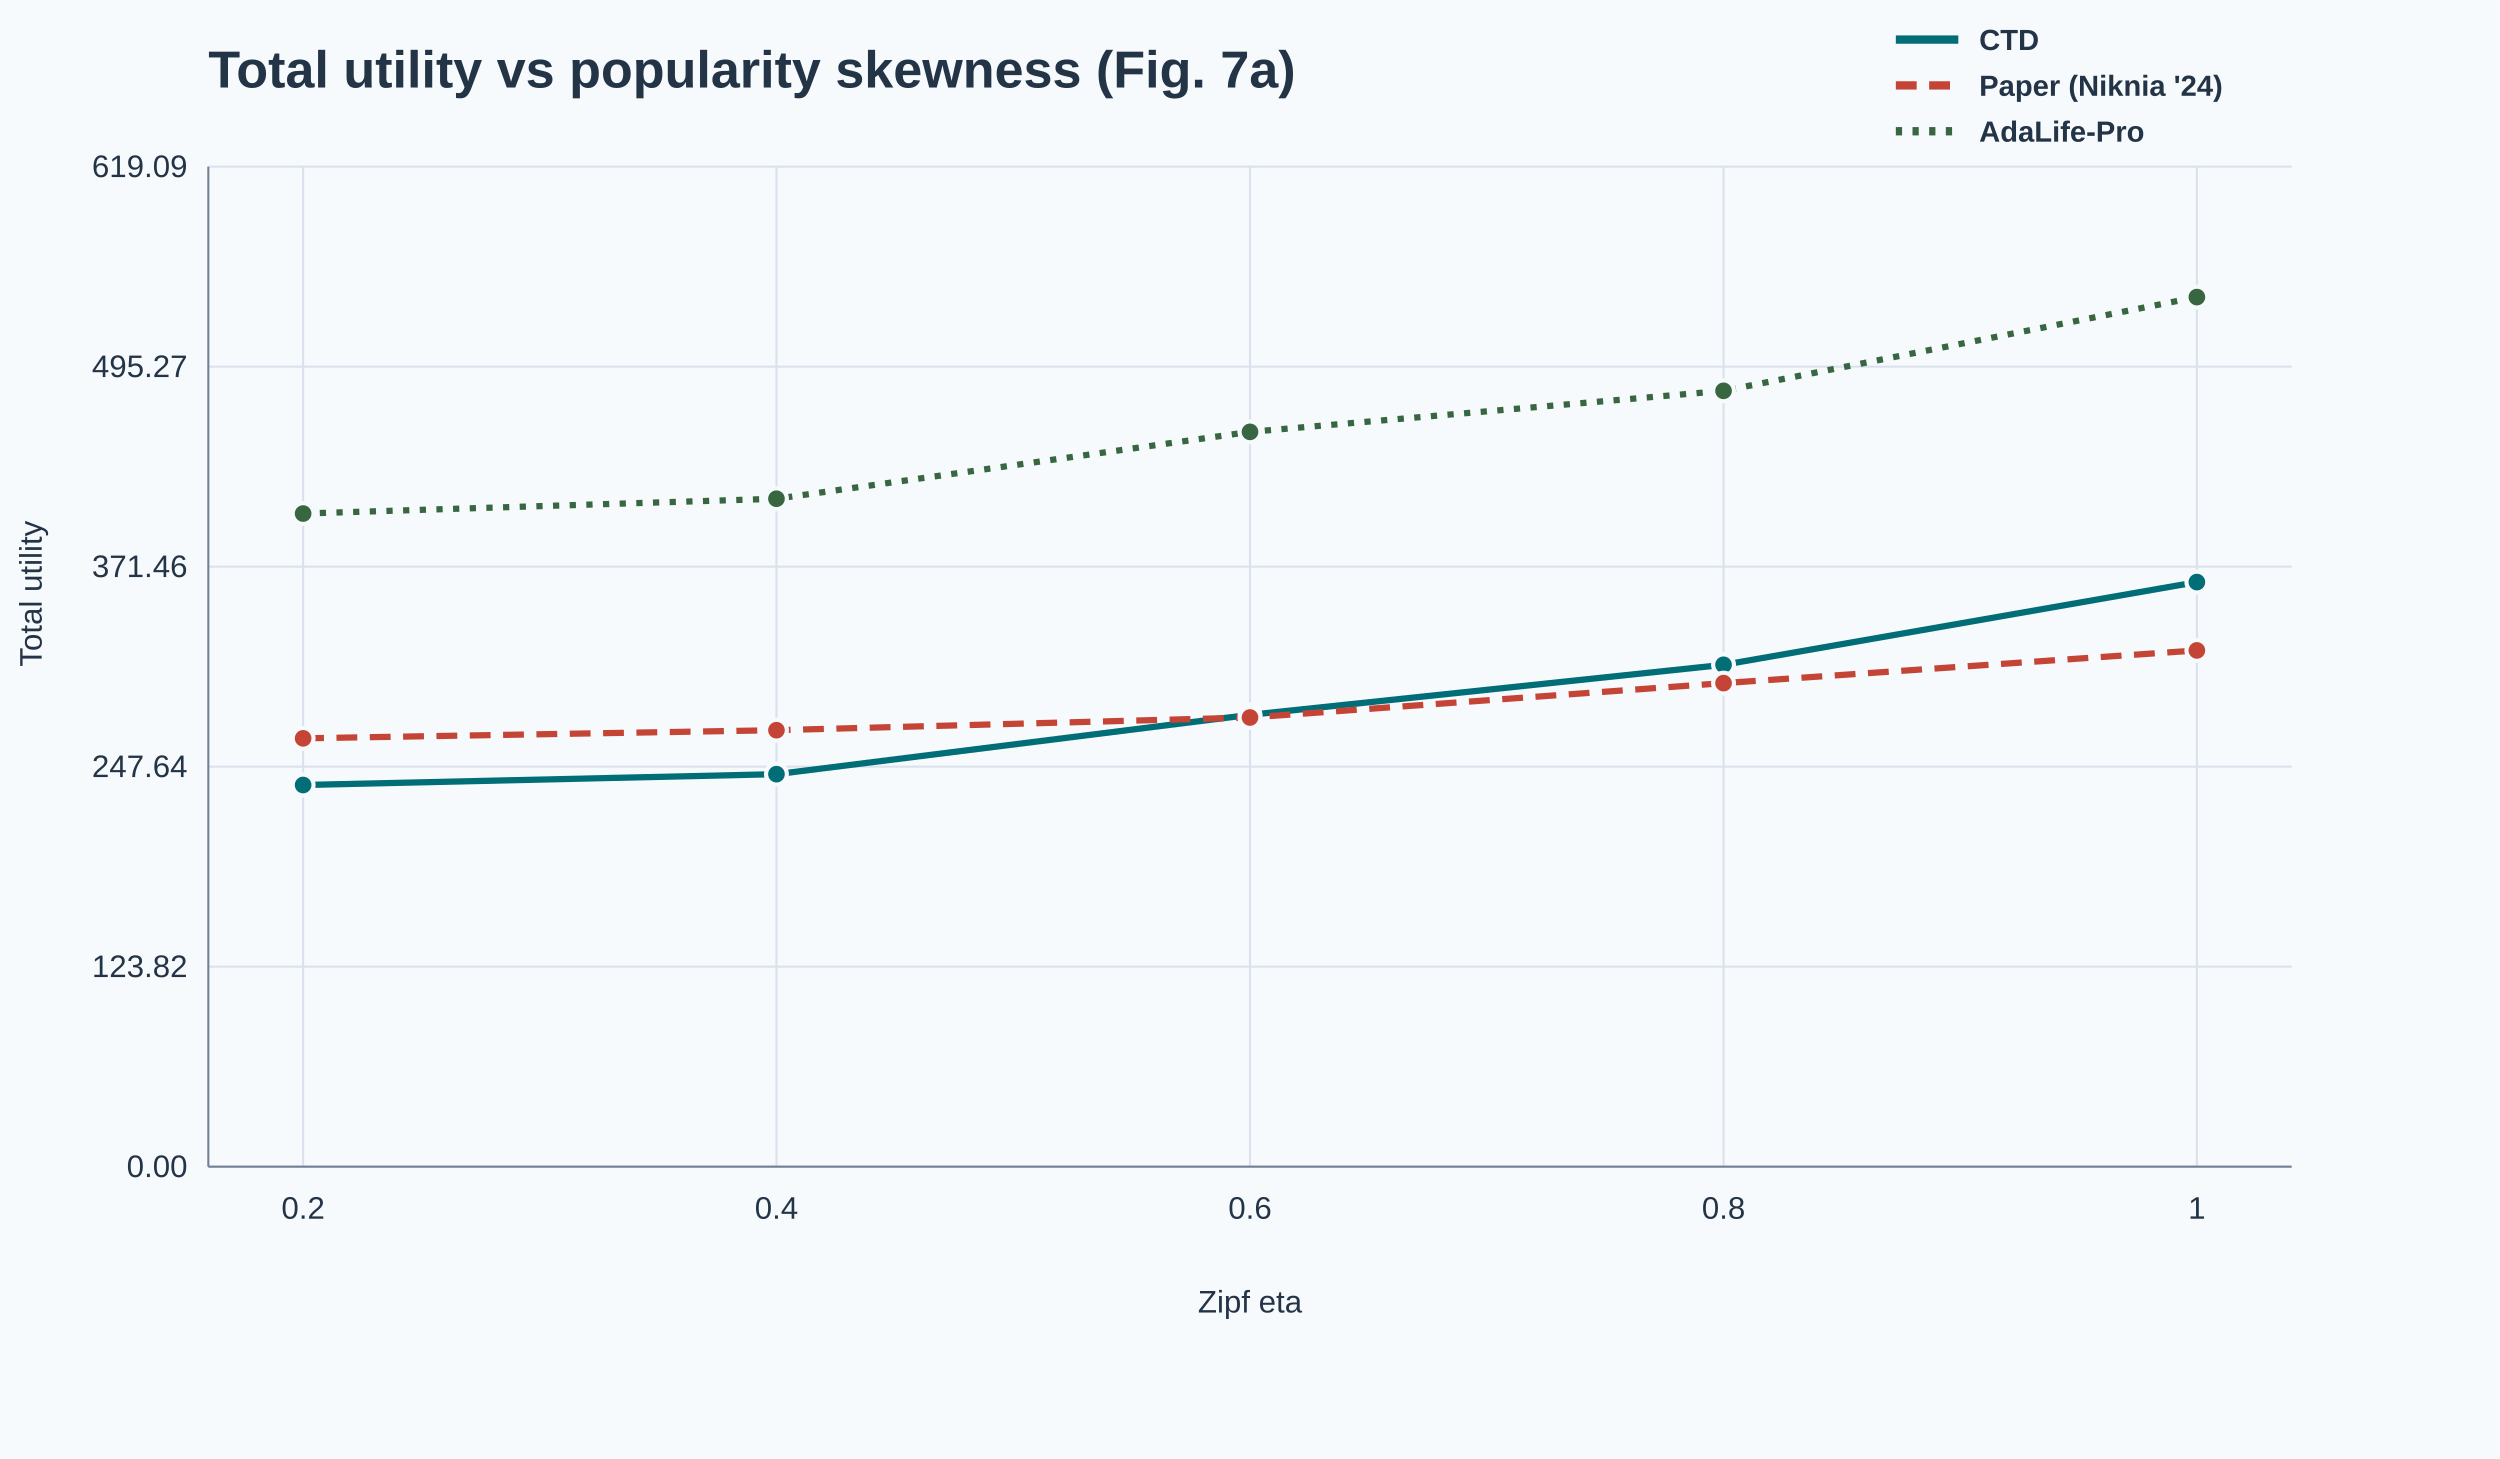
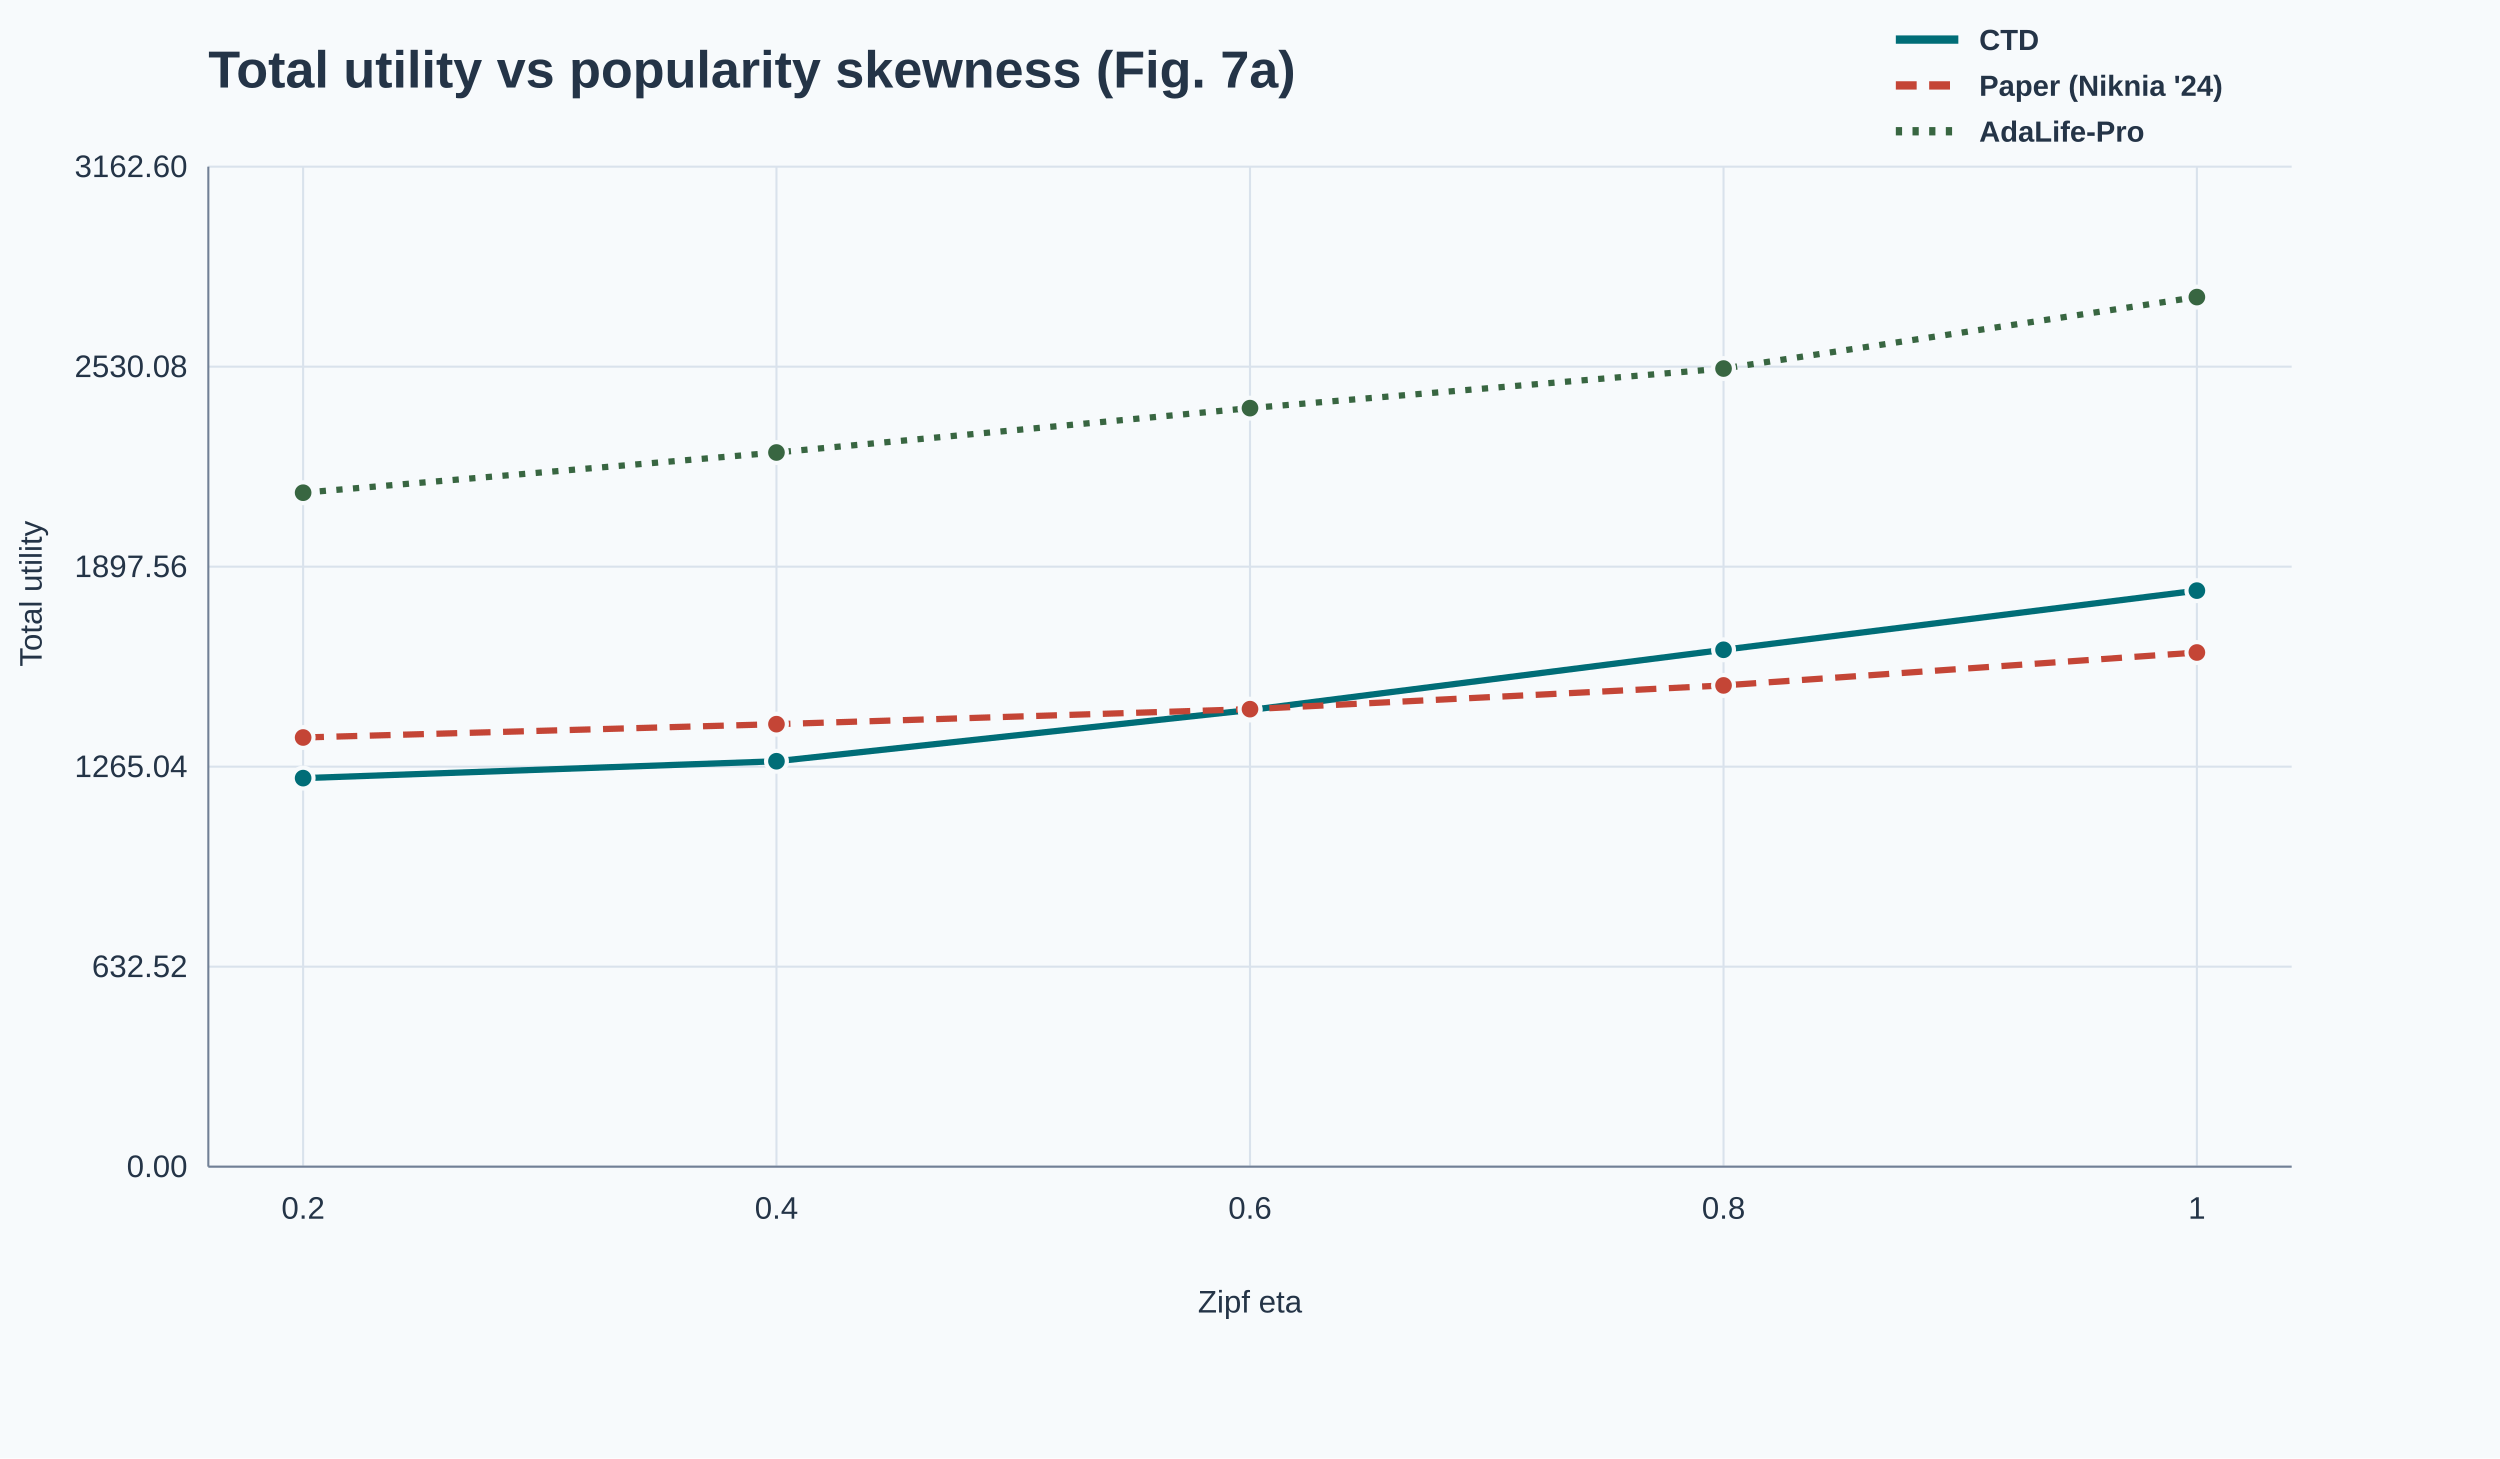
<svg xmlns="http://www.w3.org/2000/svg" width="1200" height="700" viewBox="0 0 1200 700">
  <style>text{font-family:Segoe UI,Arial,sans-serif;fill:#243447}.title{font-size:25px;font-weight:600}.label{font-size:15px}.legend{font-size:14px;font-weight:600}.grid{stroke:#d9e2ec}.axis{stroke:#718096}.line{fill:none;stroke-width:3}.point{stroke:#f7fafc;stroke-width:2}</style>
  <rect width="100%" height="100%" fill="#f7fafc" />
  <text x="100" y="42" class="title">Total utility vs popularity skewness (Fig. 7a)</text>
  <text x="600" y="630" class="label" text-anchor="middle">Zipf eta</text>
  <text x="20" y="320" class="label" transform="rotate(-90 20 320)">Total utility</text>
  <line x1="100" y1="560" x2="1100" y2="560" class="grid" />
  <text x="90" y="565" class="label" text-anchor="end">0.00</text>
  <line x1="100" y1="464" x2="1100" y2="464" class="grid" />
-   <text x="90" y="469" class="label" text-anchor="end">123.82</text>
+   <text x="90" y="469" class="label" text-anchor="end">632.52</text>
  <line x1="100" y1="368" x2="1100" y2="368" class="grid" />
-   <text x="90" y="373" class="label" text-anchor="end">247.64</text>
+   <text x="90" y="373" class="label" text-anchor="end">1265.04</text>
  <line x1="100" y1="272" x2="1100" y2="272" class="grid" />
-   <text x="90" y="277" class="label" text-anchor="end">371.46</text>
+   <text x="90" y="277" class="label" text-anchor="end">1897.56</text>
  <line x1="100" y1="176" x2="1100" y2="176" class="grid" />
-   <text x="90" y="181" class="label" text-anchor="end">495.27</text>
+   <text x="90" y="181" class="label" text-anchor="end">2530.08</text>
  <line x1="100" y1="80" x2="1100" y2="80" class="grid" />
-   <text x="90" y="85" class="label" text-anchor="end">619.09</text>
+   <text x="90" y="85" class="label" text-anchor="end">3162.60</text>
  <line x1="145.5" y1="80" x2="145.5" y2="560" class="grid" />
  <text x="145.5" y="585" class="label" text-anchor="middle">0.2</text>
  <line x1="372.7" y1="80" x2="372.7" y2="560" class="grid" />
  <text x="372.7" y="585" class="label" text-anchor="middle">0.4</text>
  <line x1="600.0" y1="80" x2="600.0" y2="560" class="grid" />
  <text x="600.0" y="585" class="label" text-anchor="middle">0.6</text>
  <line x1="827.3" y1="80" x2="827.3" y2="560" class="grid" />
  <text x="827.3" y="585" class="label" text-anchor="middle">0.8</text>
  <line x1="1054.5" y1="80" x2="1054.5" y2="560" class="grid" />
  <text x="1054.5" y="585" class="label" text-anchor="middle">1</text>
-   <polyline points="145.5,376.8 372.7,371.6 600.0,343.1 827.3,319.1 1054.5,279.4" class="line" stroke="#006d77" stroke-dasharray="" />
+   <polyline points="145.5,373.5 372.7,365.4 600.0,340.8 827.3,311.9 1054.5,283.5" class="line" stroke="#006d77" stroke-dasharray="" />
  <line x1="910" y1="19" x2="940" y2="19" stroke="#006d77" stroke-width="4" stroke-dasharray="" />
  <text x="950" y="24" class="legend">CTD</text>
-   <circle cx="145.5" cy="376.8" r="5" fill="#006d77" class="point" />
-   <circle cx="372.7" cy="371.6" r="5" fill="#006d77" class="point" />
-   <circle cx="600.0" cy="343.1" r="5" fill="#006d77" class="point" />
-   <circle cx="827.3" cy="319.1" r="5" fill="#006d77" class="point" />
-   <circle cx="1054.5" cy="279.4" r="5" fill="#006d77" class="point" />
-   <polyline points="145.5,354.4 372.7,350.5 600.0,344.4 827.3,327.9 1054.5,312.2" class="line" stroke="#c44536" stroke-dasharray="10 6" />
+   <circle cx="145.5" cy="373.5" r="5" fill="#006d77" class="point" />
+   <circle cx="372.7" cy="365.4" r="5" fill="#006d77" class="point" />
+   <circle cx="600.0" cy="340.8" r="5" fill="#006d77" class="point" />
+   <circle cx="827.3" cy="311.9" r="5" fill="#006d77" class="point" />
+   <circle cx="1054.5" cy="283.5" r="5" fill="#006d77" class="point" />
+   <polyline points="145.5,354.0 372.7,347.6 600.0,340.4 827.3,329.0 1054.5,313.2" class="line" stroke="#c44536" stroke-dasharray="10 6" />
  <line x1="910" y1="41" x2="940" y2="41" stroke="#c44536" stroke-width="4" stroke-dasharray="10 6" />
  <text x="950" y="46" class="legend">Paper (Niknia '24)</text>
-   <circle cx="145.5" cy="354.4" r="5" fill="#c44536" class="point" />
-   <circle cx="372.7" cy="350.5" r="5" fill="#c44536" class="point" />
-   <circle cx="600.0" cy="344.4" r="5" fill="#c44536" class="point" />
-   <circle cx="827.3" cy="327.9" r="5" fill="#c44536" class="point" />
-   <circle cx="1054.5" cy="312.2" r="5" fill="#c44536" class="point" />
-   <polyline points="145.5,246.5 372.7,239.4 600.0,207.3 827.3,187.6 1054.5,142.6" class="line" stroke="#386641" stroke-dasharray="3 5" />
+   <circle cx="145.5" cy="354.0" r="5" fill="#c44536" class="point" />
+   <circle cx="372.7" cy="347.6" r="5" fill="#c44536" class="point" />
+   <circle cx="600.0" cy="340.4" r="5" fill="#c44536" class="point" />
+   <circle cx="827.3" cy="329.0" r="5" fill="#c44536" class="point" />
+   <circle cx="1054.5" cy="313.2" r="5" fill="#c44536" class="point" />
+   <polyline points="145.5,236.5 372.7,217.2 600.0,195.9 827.3,176.9 1054.5,142.6" class="line" stroke="#386641" stroke-dasharray="3 5" />
  <line x1="910" y1="63" x2="940" y2="63" stroke="#386641" stroke-width="4" stroke-dasharray="3 5" />
  <text x="950" y="68" class="legend">AdaLife-Pro</text>
-   <circle cx="145.5" cy="246.5" r="5" fill="#386641" class="point" />
-   <circle cx="372.7" cy="239.4" r="5" fill="#386641" class="point" />
-   <circle cx="600.0" cy="207.3" r="5" fill="#386641" class="point" />
-   <circle cx="827.3" cy="187.6" r="5" fill="#386641" class="point" />
+   <circle cx="145.5" cy="236.5" r="5" fill="#386641" class="point" />
+   <circle cx="372.7" cy="217.2" r="5" fill="#386641" class="point" />
+   <circle cx="600.0" cy="195.9" r="5" fill="#386641" class="point" />
+   <circle cx="827.3" cy="176.9" r="5" fill="#386641" class="point" />
  <circle cx="1054.5" cy="142.6" r="5" fill="#386641" class="point" />
  <line x1="100" y1="80" x2="100" y2="560" class="axis" />
  <line x1="100" y1="560" x2="1100" y2="560" class="axis" />
</svg>
